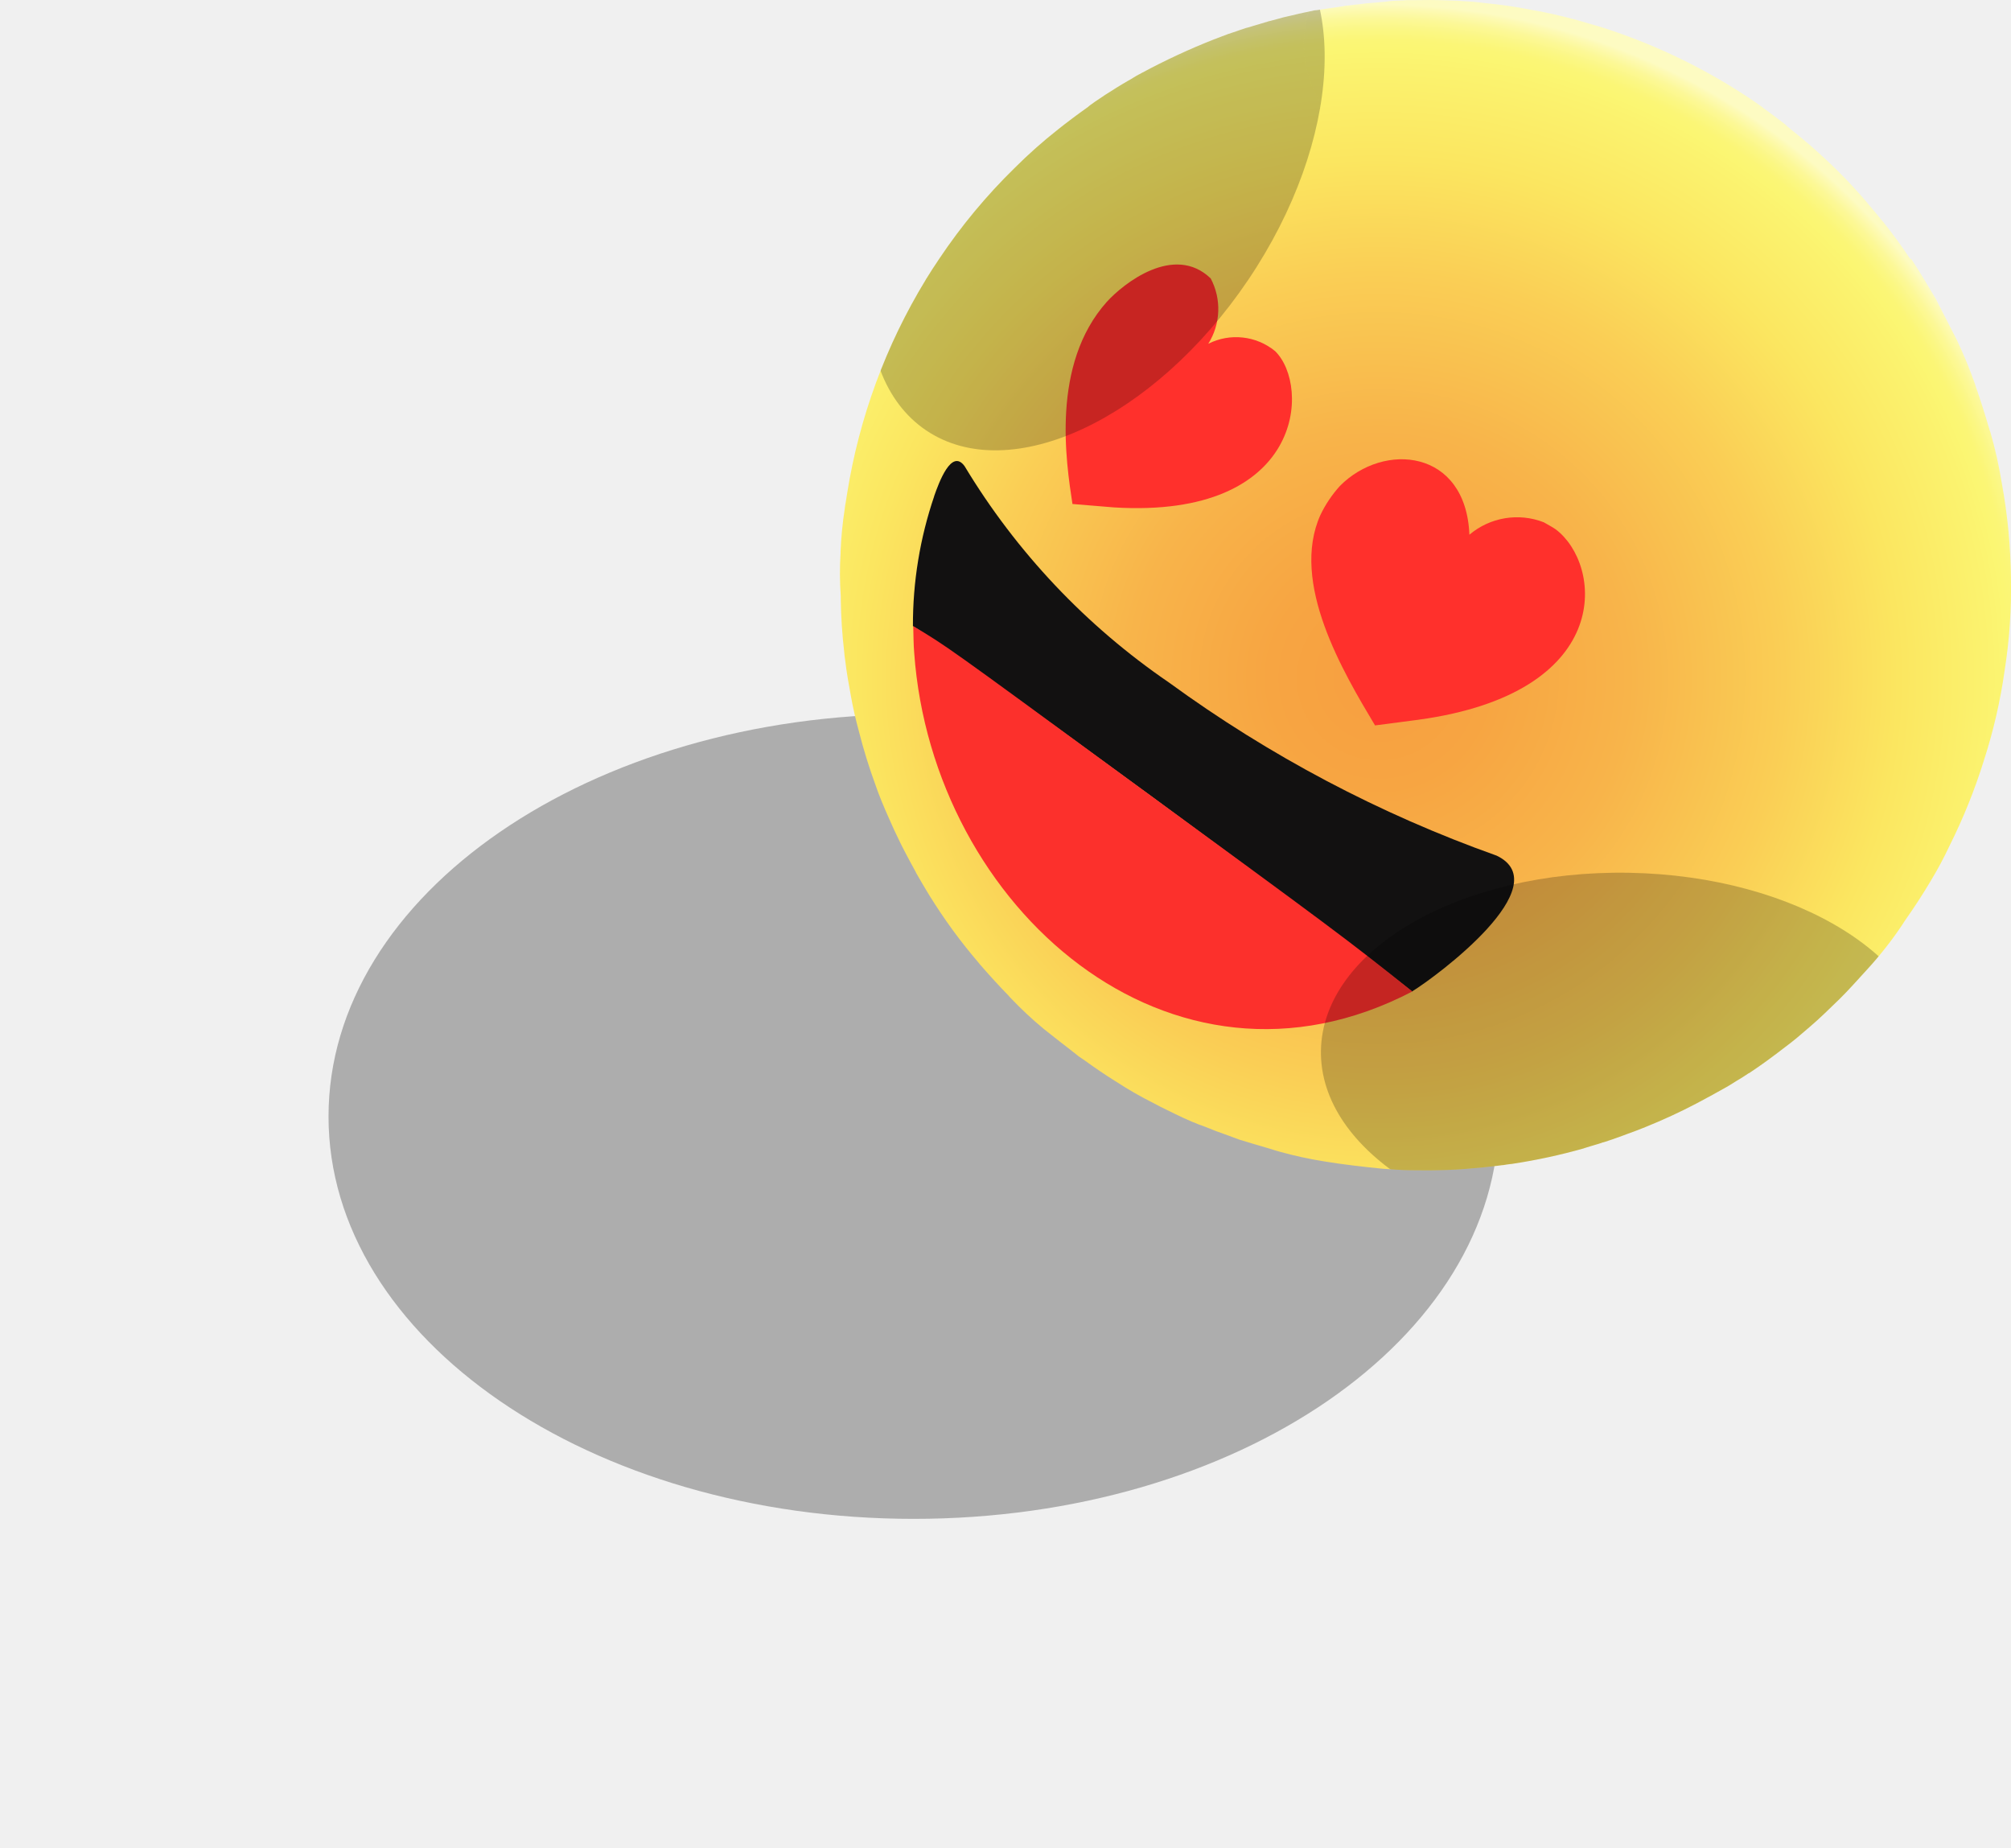
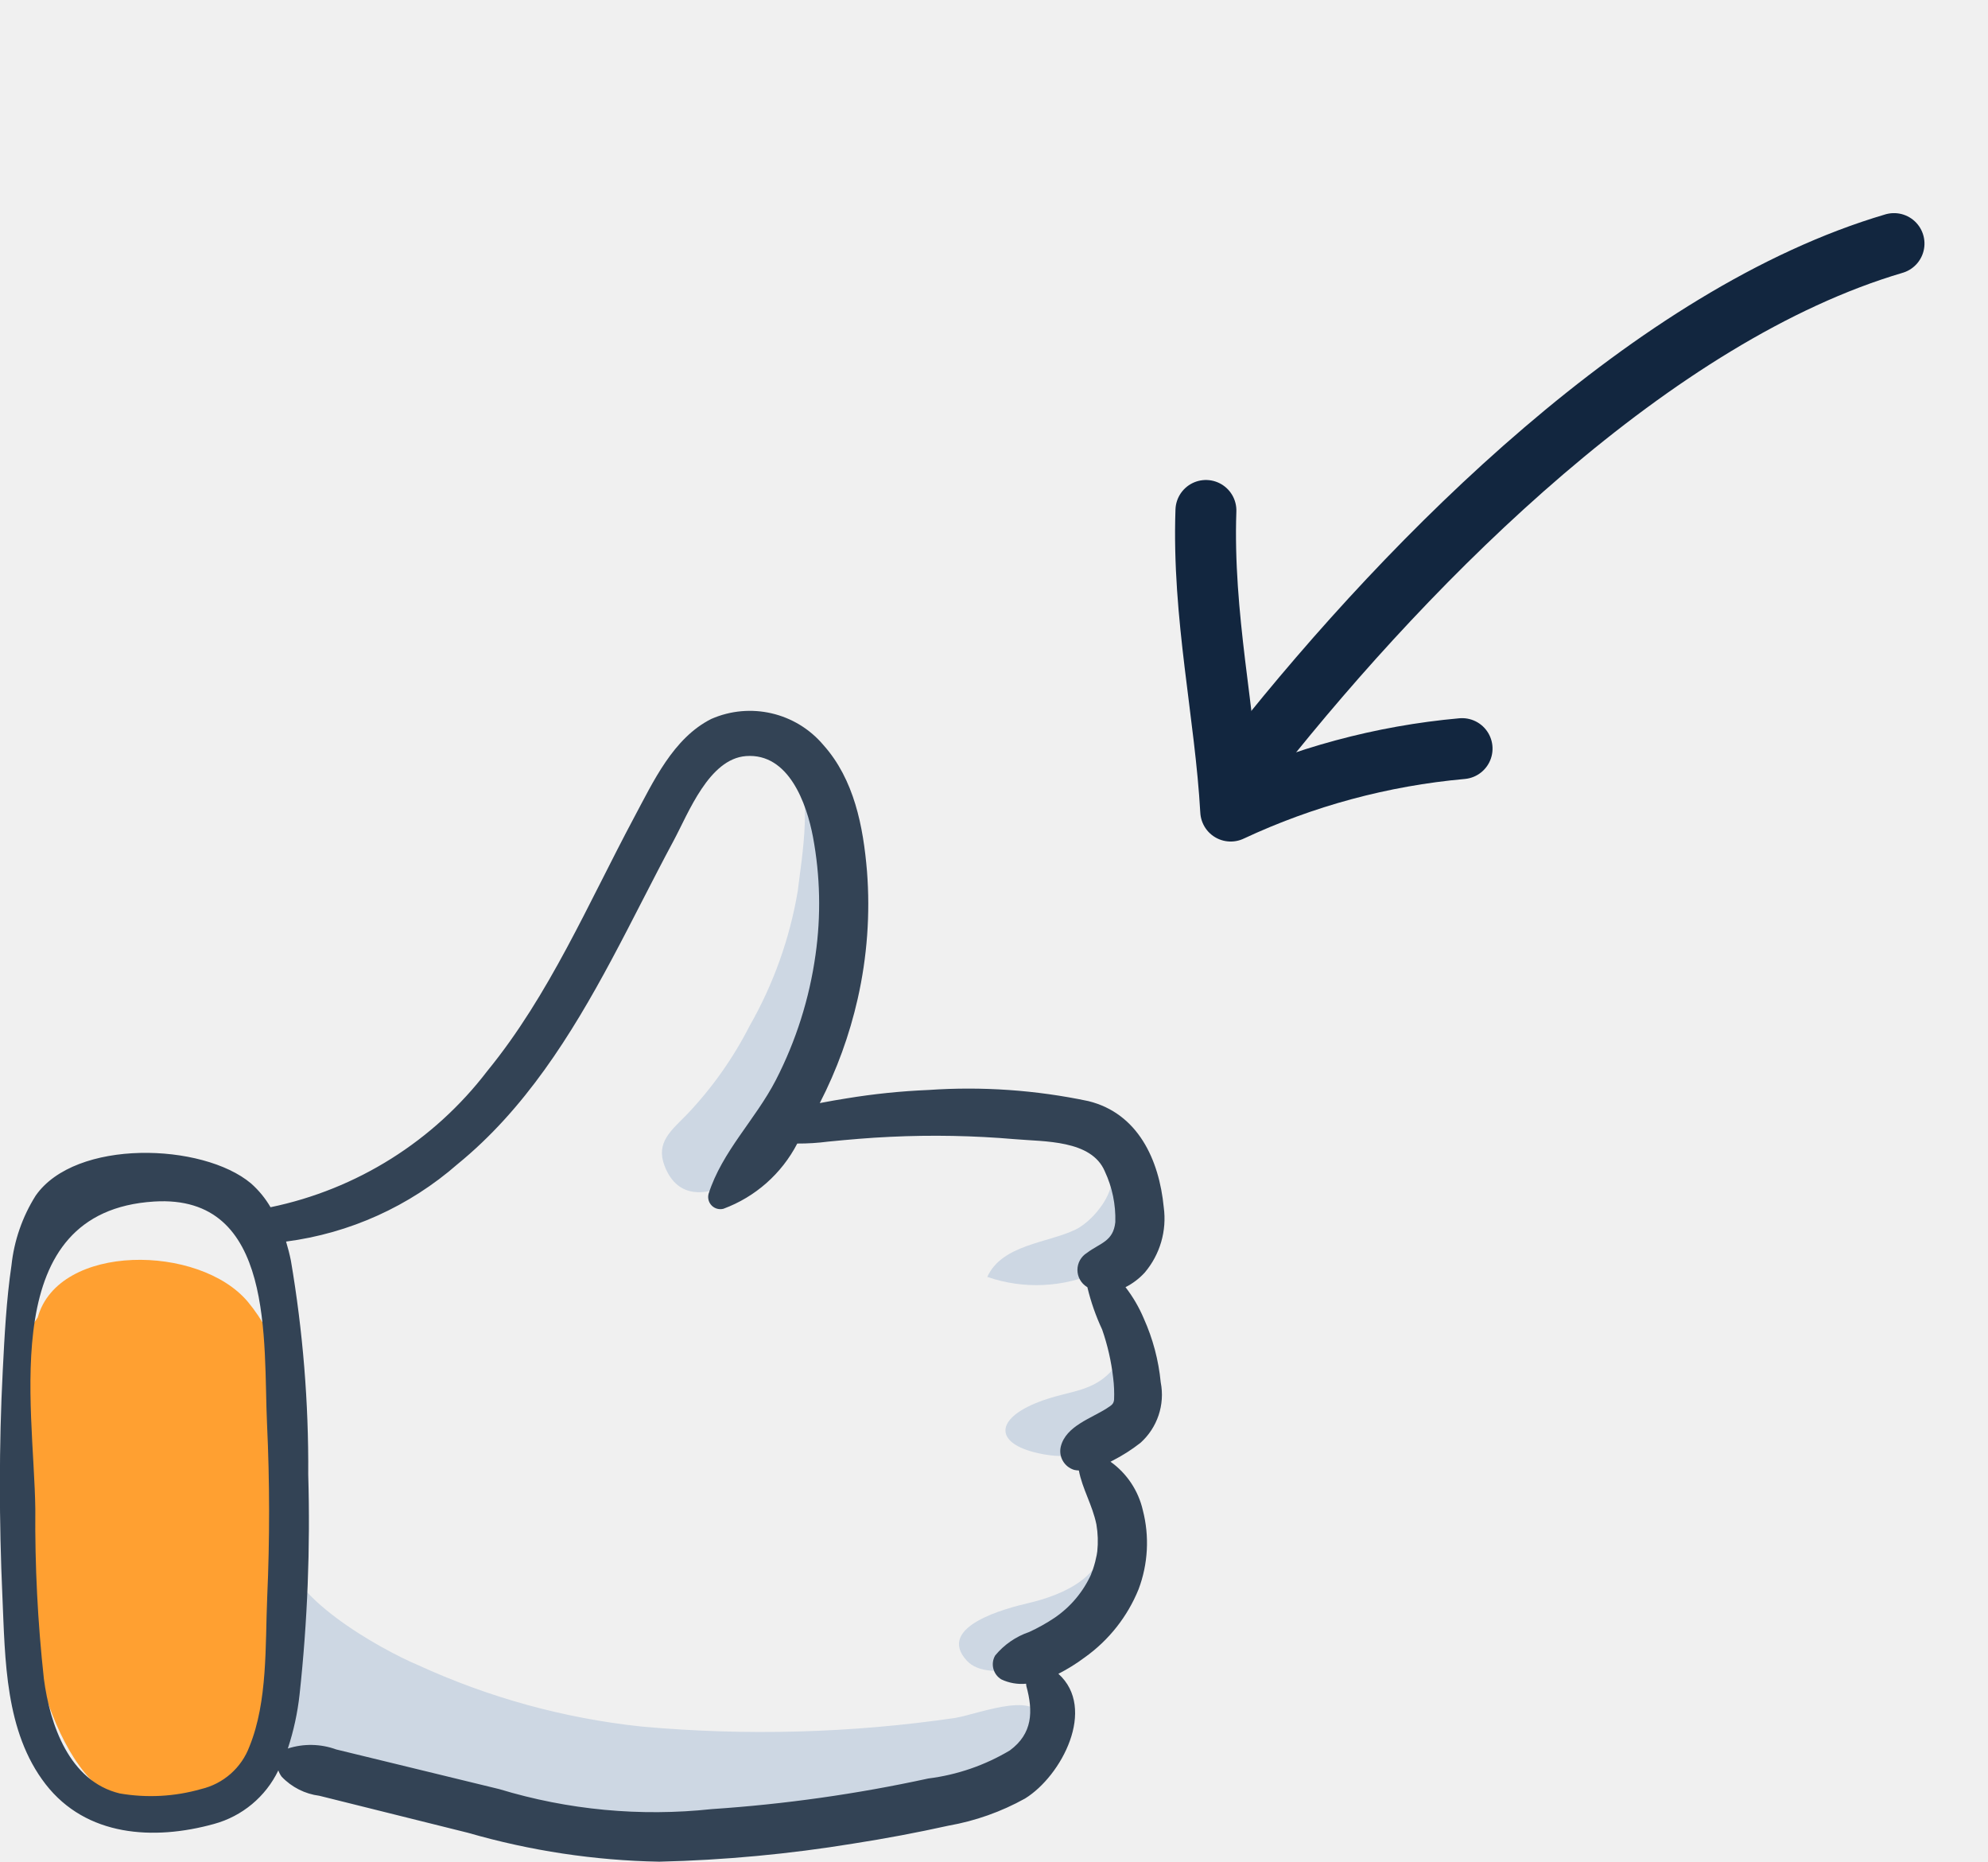
- <svg xmlns="http://www.w3.org/2000/svg" xmlns:xlink="http://www.w3.org/1999/xlink" width="82.478" height="75.758" viewBox="0 0 82.478 75.758">
+ <svg xmlns="http://www.w3.org/2000/svg" width="97.896" height="91.662" viewBox="0 0 97.896 91.662">
  <defs>
-     <radialGradient id="radial-gradient" cx="0.471" cy="0.58" r="0.575" gradientTransform="matrix(-0.999, -0.004, -0.004, 1, 0.933, 0.001)" gradientUnits="objectBoundingBox">
-       <stop offset="0" stop-color="#f79f40" />
-       <stop offset="0.163" stop-color="#f7a542" />
-       <stop offset="0.371" stop-color="#f8b44a" />
-       <stop offset="0.601" stop-color="#face55" />
-       <stop offset="0.771" stop-color="#fbe660" />
-       <stop offset="0.91" stop-color="#fbf36f" />
-       <stop offset="0.932" stop-color="#fbf672" />
-       <stop offset="0.947" stop-color="#fbf676" />
-       <stop offset="0.962" stop-color="#fbf783" />
-       <stop offset="0.978" stop-color="#fcf897" />
-       <stop offset="0.994" stop-color="#fdfab4" />
-       <stop offset="1" stop-color="#fdfbc2" />
-     </radialGradient>
    <clipPath id="clip-path">
-       <path id="Trazado_116496" data-name="Trazado 116496" d="M52.65,29.84v-.06c0-.11-.03-.77-.15-1.75-.01-.09-.02-.17-.03-.26-.02-.12-.04-.25-.06-.38a23.894,23.894,0,0,0-3.15-8.77c0-.01-.01-.01-.01-.02-.17-.29-.35-.57-.54-.85h0a23.353,23.353,0,0,0-3.06-3.74,20.449,20.449,0,0,0-1.77-1.6c-.39-.32-.78-.62-1.19-.91a.265.265,0,0,1-.06-.05l-.05-.04-.21-.15c-.26-.18-.55-.37-.86-.57h0c-.01-.01-.02-.01-.03-.02-.15-.09-.3-.19-.47-.28-.07-.04-.15-.09-.22-.13s-.12-.07-.19-.11a1.092,1.092,0,0,0-.15-.08,25.413,25.413,0,0,0-2.93-1.4c-.26-.11-.47-.18-.58-.23l-.18-.07-.18-.07c-.01,0-.02-.01-.03-.01l-.04-.01-.3-.1-.04-.01c-.01,0-.03-.01-.04-.01l-.2-.07a2.759,2.759,0,0,0-.27-.08l-.23-.07c-.04-.01-.09-.03-.13-.04-.01,0-.03-.01-.04-.01s-.03-.01-.05-.01a.636.636,0,0,1-.07-.02l-.26-.07-.22-.06c-.07-.02-.14-.03-.21-.05h-.01l-.13-.03-.25-.06-.18-.04a2.049,2.049,0,0,0-.24-.05c-.01,0-.03-.01-.04-.01-.06-.01-.12-.03-.18-.04l-.11-.02-.13-.03h-.02l-.04-.01c-.02,0-.05-.01-.07-.01a1.766,1.766,0,0,1-.2-.04.6.6,0,0,0-.12-.02h0a2.068,2.068,0,0,1-.22-.04l-.19-.03c-.03-.01-.07-.01-.11-.02a.985.985,0,0,0-.17-.02,1,1,0,0,0-.16-.02l-.27-.03-.25-.03c-.03,0-.05-.01-.08-.01h-.02a1.641,1.641,0,0,0-.23-.02l-.34-.03c-.08-.01-.16-.01-.23-.02-.09-.01-.17-.01-.26-.02s-.18-.01-.27-.02A.97.97,0,0,1,29.76,7h-.37c-.48-.01-.96-.01-1.45,0-.11,0-.21,0-.31.01s-.22.01-.32.02c-.07,0-.13.01-.19.01-.16.01-.31.02-.46.04-.05,0-.11.01-.16.01-.22.02-.43.04-.64.07-.1.01-.2.02-.3.04h-.01c-.02,0-.04.01-.06.01q-.24.03-.45.06c-.11.02-.23.04-.34.05-.26.04-.47.08-.61.11-.7.14-1.38.3-2.06.5-.41.11-.77.22-1.21.38a24.021,24.021,0,0,0-5.31,2.61h0c-.17.11-.33.22-.49.33a.265.265,0,0,0-.06.05c-.28.2-.56.4-.84.61a.423.423,0,0,1-.07.05l-.02.02-.02.02c-.01.01-.02.02-.03.02s-.02.01-.03.02c-.08.06-.15.12-.23.18-.15.12-.3.24-.44.36-.08.07-.16.13-.24.2-.16.14-.32.27-.46.4l-.02.02-.02.02c-.03.03-.07.06-.1.09-.75.69-1.21,1.19-1.24,1.22-.23.25-.46.51-.69.77-.16.19-.33.38-.5.59-.01.01-.02.03-.04.04l-.03.03c-.34.42-.69.89-1.08,1.46l-.01.01-.01.01c-.01.01-.01.02-.02.02-.18.26-.36.55-.54.86-.16.26-.32.52-.46.75l-.46.88c-.15.29-.29.56-.42.82a16.758,16.758,0,0,0-.76,1.82h0v.01c-.22.6-.42,1.23-.6,1.84l-.01.02a.037.037,0,0,1-.01.03,17.968,17.968,0,0,0-.5,2.13,23.506,23.506,0,0,0-.17,7.66,22.794,22.794,0,0,0,.82,3.68,23.944,23.944,0,0,0,1.38,3.51,15.311,15.311,0,0,0,.75,1.42c.32.56.68,1.11,1.06,1.66.04.07.09.13.13.2a16,16,0,0,0,1.39,1.8c.34.37.78.88,1.14,1.24s.83.82,1.22,1.15h0c.42.37.6.53.99.83q.72.585,1.47,1.08h.01c.16.11.32.22.49.32.19.12.38.24.55.34.09.05.22.13.36.21a.573.573,0,0,1,.07.04c.15.09.33.18.52.29.04.02.09.05.13.07a22.789,22.789,0,0,0,2.12,1c.18.07.42.17.7.28l.24.09.42.15.3.1.11.03c.01,0,.01,0,.02.01l.16.05a2.759,2.759,0,0,0,.27.08l.26.08c.01,0,.02,0,.02.01a22.1,22.1,0,0,0,2.96.66l.09.01c.08.01.17.03.27.04h.03l.23.03.53.06c.24.03.56.05.79.07s.49.03.74.04h.02c.13.01.25.01.37.01.33.01.77,0,1.1.01s.79-.03,1.13-.05c.72-.06,1.68-.17,2.39-.28a18.747,18.747,0,0,0,1.84-.38c.14-.04.28-.08.43-.12.43-.12.87-.25,1.24-.36l.43-.16c.35-.12.69-.25,1.03-.38l.17-.06c.4-.15.89-.38,1.32-.59.19-.09.37-.18.55-.28a15.71,15.71,0,0,0,1.56-.88c.02-.01.03-.02.05-.03.41-.26.82-.52,1.22-.81.09-.06.18-.12.26-.17l.44-.34c.12-.09.23-.18.35-.27l.66-.52a14.289,14.289,0,0,0,1.37-1.26l.03-.03.07-.07c.35-.35.74-.77,1.2-1.29a.138.138,0,0,0,.03-.04h0a20.958,20.958,0,0,0,2.02-2.71c.01-.01.01-.02.02-.03.19-.3.38-.61.57-.95v-.01h0c.08-.14.16-.29.24-.44.11-.2.22-.41.31-.59l.09-.18c.16-.32.31-.65.47-.99.21-.47.41-.94.56-1.36h0c.26-.7.5-1.44.71-2.23.13-.48.25-.96.33-1.41.1-.48.18-.98.25-1.5.02-.12.03-.23.05-.34.08-.69.14-1.41.16-2.14v-.13C52.68,31.04,52.68,30.45,52.65,29.84Z" transform="translate(-4.654 -6.992)" />
-     </clipPath>
-     <linearGradient id="linear-gradient" x1="-0.166" y1="-323.933" x2="-1.166" y2="-323.933" gradientUnits="objectBoundingBox">
-       <stop offset="0" stop-color="#19b79c" />
-       <stop offset="0.405" stop-color="#1dbb9e" />
-       <stop offset="0.825" stop-color="#2ac8a3" />
-       <stop offset="0.997" stop-color="#31cfa6" />
-     </linearGradient>
-     <linearGradient id="linear-gradient-2" x1="-2.106" y1="-363.238" x2="-3.08" y2="-363.238" xlink:href="#linear-gradient" />
-     <clipPath id="clip-path-2">
-       <path id="Trazado_116504" data-name="Trazado 116504" d="M4.652,29.65v-.06a15.757,15.757,0,0,1,.17-1.74,2.335,2.335,0,0,1,.04-.26c.02-.12.04-.25.06-.38a24.088,24.088,0,0,1,3.22-8.75c0-.01.01-.01.01-.02.18-.29.36-.57.55-.85h0a23.39,23.39,0,0,1,3.09-3.72,20.134,20.134,0,0,1,1.78-1.58q.585-.465,1.2-.9a.265.265,0,0,0,.06-.05l.05-.04.21-.15c.26-.18.55-.37.86-.56h0c.01-.01.02-.01.03-.02.15-.09.31-.19.47-.28a2.53,2.53,0,0,0,.22-.13c.06-.04.12-.07.19-.11.05-.03.1-.05.15-.08a27.308,27.308,0,0,1,2.95-1.37c.26-.1.47-.18.58-.22l.18-.06.18-.06c.01,0,.02-.01.03-.01l.05-.02.3-.1.04-.01c.01,0,.03-.01.04-.01l.2-.06c.08-.02.19-.06.27-.08l.23-.07a.647.647,0,0,0,.13-.04c.01,0,.03-.01.04-.01s.03-.01.05-.01a.637.637,0,0,0,.07-.02l.26-.07.22-.06c.07-.02.14-.03.21-.05h.01l.13-.03c.08-.02.18-.04.25-.06l.18-.04c.08-.02.16-.03.24-.05.01,0,.03-.01.04-.01a1.163,1.163,0,0,0,.18-.04l.11-.01.13-.02h.02l.04-.01c.02,0,.05-.01.07-.01l.2-.03c.04-.01.09-.01.13-.02h0l.22-.03.19-.03a.516.516,0,0,0,.11-.02.985.985,0,0,1,.17-.02c.06-.01.11-.01.16-.02l.27-.03.25-.03c.03,0,.05-.01.08-.01h.02c.07-.01.15-.01.23-.02l.34-.03c.08-.01.16-.01.23-.02a1.569,1.569,0,0,1,.24-.03,2.437,2.437,0,0,1,.27-.01.86.86,0,0,1,.16-.01l.15-.01h.24c.49-.01.97-.01,1.45.01.11,0,.21.01.31.01s.22.01.32.02c.07,0,.13.01.19.01.16.01.31.02.46.04.05.01.11.01.16.02.22.02.43.05.64.07.1.01.2.03.3.04h.01c.02,0,.04.01.06.01.16.02.31.05.45.07l.34.06c.26.05.47.09.6.11.69.14,1.38.31,2.06.52.41.11.76.23,1.21.39a24.178,24.178,0,0,1,5.28,2.65h0c.16.11.33.22.49.34a.265.265,0,0,1,.06.05c.28.2.56.41.83.62a.424.424,0,0,0,.07.05l.02.02.02.02.03.03c.01.01.02.01.02.02.08.06.15.12.22.18.15.12.3.24.44.36.08.07.16.14.24.2.16.14.31.28.46.41l.02.02.02.02c.03.03.07.06.1.09.75.69,1.2,1.2,1.23,1.23.23.25.46.51.68.78.16.19.32.38.49.59.01.01.02.03.04.04l.02.03c.33.42.69.89,1.07,1.47l.04.01.01.01c.01.01.01.02.02.02.17.26.36.56.54.86.16.26.31.53.45.75l.45.88c.15.29.29.56.42.82a18.431,18.431,0,0,1,.75,1.83h0v.01c.21.6.41,1.23.59,1.85l.01.02a.037.037,0,0,0,.01.03,17.59,17.59,0,0,1,.48,2.14,22.71,22.71,0,0,1,.37,3.87,21.465,21.465,0,0,1-.26,3.8,21.96,21.96,0,0,1-.85,3.68,23.286,23.286,0,0,1-1.41,3.5,15.244,15.244,0,0,1-.76,1.42c-.33.56-.69,1.11-1.07,1.65-.04.07-.09.13-.13.2a15.2,15.2,0,0,1-1.41,1.79c-.34.37-.79.88-1.15,1.23s-.84.82-1.22,1.14h0c-.43.37-.6.52-1,.82-.49.38-.98.74-1.48,1.07H41.9c-.16.11-.32.21-.49.31-.19.12-.38.24-.55.33-.09.05-.22.12-.36.2a.574.574,0,0,0-.07.04c-.15.08-.33.18-.52.28-.04.02-.09.05-.13.07a23.108,23.108,0,0,1-2.12.98c-.18.07-.42.17-.71.27l-.24.09-.42.15-.3.1-.11.03c-.01,0-.01,0-.02.01l-.16.05c-.08.02-.19.06-.27.08l-.26.08c-.01,0-.02,0-.02.01a23.962,23.962,0,0,1-2.96.64l-.09.01c-.08.01-.17.02-.27.04H31.8l-.23.03-.53.06c-.24.02-.56.05-.79.07s-.49.03-.74.04h-.02c-.13,0-.25.01-.37.01-.33.01-.77,0-1.1,0s-.79-.04-1.13-.06c-.72-.07-1.68-.18-2.39-.3a16.281,16.281,0,0,1-1.84-.4c-.14-.04-.28-.08-.43-.13-.43-.12-.87-.26-1.24-.37l-.43-.16c-.35-.12-.69-.25-1.03-.39l-.17-.06c-.4-.15-.88-.38-1.32-.6-.19-.09-.37-.18-.55-.28a15.612,15.612,0,0,1-1.55-.89.219.219,0,0,0-.05-.03c-.41-.26-.81-.53-1.21-.82-.09-.06-.17-.12-.25-.17L14,49.97c-.12-.09-.23-.18-.35-.27l-.66-.52a15.233,15.233,0,0,1-1.36-1.27l-.03-.03-.06-.07c-.34-.35-.74-.78-1.19-1.3a.138.138,0,0,1-.03-.04h0a21.889,21.889,0,0,1-2-2.73c-.01-.01-.01-.02-.02-.03-.18-.3-.37-.61-.56-.95v-.01h0c-.08-.14-.16-.29-.24-.44-.11-.21-.22-.41-.31-.59l-.09-.18c-.16-.32-.31-.65-.46-.99-.21-.47-.41-.95-.55-1.36h0a22.441,22.441,0,0,1-.69-2.23c-.13-.48-.24-.96-.32-1.41-.09-.49-.18-.98-.24-1.5-.02-.12-.03-.23-.04-.34a21.166,21.166,0,0,1-.14-2.14v-.13A13.347,13.347,0,0,1,4.652,29.65Z" transform="translate(-4.627 -6.983)" fill="url(#radial-gradient)" />
+       <rect id="Rectángulo_346374" data-name="Rectángulo 346374" width="20.178" height="45.944" transform="translate(0 0)" fill="none" stroke="#12263f" stroke-width="1" />
    </clipPath>
  </defs>
-   <g id="Grupo_157926" data-name="Grupo 157926" transform="translate(13.474)">
-     <ellipse id="Elipse_4737" data-name="Elipse 4737" cx="24" cy="16.5" rx="24" ry="16.5" transform="translate(0 29.284)" fill="#0b0b0b" opacity="0.292" style="mix-blend-mode: multiply;isolation: isolate" />
-     <path id="Trazado_116493" data-name="Trazado 116493" d="M4.652,29.65v-.06a15.757,15.757,0,0,1,.17-1.74,2.335,2.335,0,0,1,.04-.26c.02-.12.04-.25.06-.38a24.088,24.088,0,0,1,3.22-8.75c0-.01.01-.01.01-.02.18-.29.36-.57.55-.85h0a23.39,23.39,0,0,1,3.09-3.72,20.134,20.134,0,0,1,1.78-1.58q.585-.465,1.2-.9a.265.265,0,0,0,.06-.05l.05-.04.21-.15c.26-.18.55-.37.86-.56h0c.01-.01.02-.01.03-.02.15-.09.31-.19.47-.28a2.53,2.53,0,0,0,.22-.13c.06-.04.12-.07.19-.11.05-.03.1-.05.15-.08a27.308,27.308,0,0,1,2.95-1.37c.26-.1.47-.18.58-.22l.18-.06.18-.06c.01,0,.02-.01.03-.01l.05-.02.3-.1.04-.01c.01,0,.03-.01.04-.01l.2-.06c.08-.02.19-.06.27-.08l.23-.07a.647.647,0,0,0,.13-.04c.01,0,.03-.01.04-.01s.03-.01.05-.01a.637.637,0,0,0,.07-.02l.26-.07.22-.06c.07-.02.14-.03.21-.05h.01l.13-.03c.08-.02.18-.04.25-.06l.18-.04c.08-.02.16-.03.24-.05.01,0,.03-.01.04-.01a1.163,1.163,0,0,0,.18-.04l.11-.01.13-.02h.02l.04-.01c.02,0,.05-.01.07-.01l.2-.03c.04-.01.09-.01.13-.02h0l.22-.03.19-.03a.516.516,0,0,0,.11-.02.985.985,0,0,1,.17-.02c.06-.01.11-.01.16-.02l.27-.03.25-.03c.03,0,.05-.01.08-.01h.02c.07-.01.15-.01.23-.02l.34-.03c.08-.01.16-.01.23-.02a1.569,1.569,0,0,1,.24-.03,2.437,2.437,0,0,1,.27-.01.86.86,0,0,1,.16-.01l.15-.01h.24c.49-.01.97-.01,1.45.01.11,0,.21.01.31.01s.22.01.32.02c.07,0,.13.01.19.01.16.01.31.02.46.04.05.01.11.01.16.02.22.02.43.05.64.07.1.01.2.03.3.04h.01c.02,0,.04.01.06.01.16.02.31.05.45.07l.34.06c.26.05.47.09.6.11.69.14,1.38.31,2.06.52.41.11.76.23,1.21.39a24.178,24.178,0,0,1,5.28,2.65h0c.16.11.33.22.49.34a.265.265,0,0,1,.06.05c.28.2.56.41.83.62a.424.424,0,0,0,.07.05l.02.02.02.02.03.03c.01.01.02.01.02.02.08.06.15.12.22.18.15.12.3.24.44.36.08.07.16.14.24.2.16.14.31.28.46.41l.02.02.02.02c.03.03.07.06.1.09.75.69,1.2,1.2,1.23,1.23.23.25.46.51.68.78.16.19.32.38.49.59.01.01.02.03.04.04l.02.03c.33.42.69.89,1.07,1.47l.04.01.01.01c.01.01.01.02.02.02.17.26.36.56.54.86.16.26.31.53.45.75l.45.88c.15.29.29.56.42.82a18.431,18.431,0,0,1,.75,1.83h0v.01c.21.6.41,1.23.59,1.85l.01.02a.037.037,0,0,0,.01.03,17.59,17.59,0,0,1,.48,2.14,22.71,22.71,0,0,1,.37,3.87,21.465,21.465,0,0,1-.26,3.8,21.96,21.96,0,0,1-.85,3.68,23.286,23.286,0,0,1-1.41,3.5,15.244,15.244,0,0,1-.76,1.42c-.33.56-.69,1.11-1.07,1.65-.04.07-.09.13-.13.2a15.2,15.2,0,0,1-1.41,1.79c-.34.37-.79.88-1.15,1.23s-.84.82-1.22,1.14h0c-.43.37-.6.52-1,.82-.49.38-.98.74-1.48,1.07H41.9c-.16.11-.32.21-.49.31-.19.12-.38.24-.55.33-.09.05-.22.12-.36.2a.574.574,0,0,0-.07.04c-.15.08-.33.18-.52.28-.04.02-.09.05-.13.07a23.108,23.108,0,0,1-2.12.98c-.18.07-.42.17-.71.27l-.24.09-.42.15-.3.1-.11.03c-.01,0-.01,0-.02.01l-.16.05c-.08.02-.19.06-.27.08l-.26.08c-.01,0-.02,0-.02.01a23.962,23.962,0,0,1-2.96.64l-.09.01c-.08.01-.17.02-.27.04H31.8l-.23.03-.53.06c-.24.02-.56.05-.79.07s-.49.03-.74.04h-.02c-.13,0-.25.01-.37.01-.33.01-.77,0-1.1,0s-.79-.04-1.13-.06c-.72-.07-1.68-.18-2.39-.3a16.281,16.281,0,0,1-1.84-.4c-.14-.04-.28-.08-.43-.13-.43-.12-.87-.26-1.24-.37l-.43-.16c-.35-.12-.69-.25-1.03-.39l-.17-.06c-.4-.15-.88-.38-1.32-.6-.19-.09-.37-.18-.55-.28a15.612,15.612,0,0,1-1.55-.89.219.219,0,0,0-.05-.03c-.41-.26-.81-.53-1.21-.82-.09-.06-.17-.12-.25-.17L14,49.97c-.12-.09-.23-.18-.35-.27l-.66-.52a15.233,15.233,0,0,1-1.36-1.27l-.03-.03-.06-.07c-.34-.35-.74-.78-1.19-1.3a.138.138,0,0,1-.03-.04h0a21.889,21.889,0,0,1-2-2.73c-.01-.01-.01-.02-.02-.03-.18-.3-.37-.61-.56-.95v-.01h0c-.08-.14-.16-.29-.24-.44-.11-.21-.22-.41-.31-.59l-.09-.18c-.16-.32-.31-.65-.46-.99-.21-.47-.41-.95-.55-1.36h0a22.441,22.441,0,0,1-.69-2.23c-.13-.48-.24-.96-.32-1.41-.09-.49-.18-.98-.24-1.5-.02-.12-.03-.23-.04-.34a21.166,21.166,0,0,1-.14-2.14v-.13A13.347,13.347,0,0,1,4.652,29.65Z" transform="translate(16.349 -6.983)" fill="url(#radial-gradient)" />
-     <g id="Grupo_86225" data-name="Grupo 86225" transform="translate(20.955 0.009)" clip-path="url(#clip-path)">
-       <path id="Trazado_116494" data-name="Trazado 116494" d="M50.67,21.64a4.37,4.37,0,0,1,.18-.46C50.8,21.33,50.74,21.48,50.67,21.64Z" transform="translate(-48.844 -6.992)" fill="url(#linear-gradient)" />
-       <path id="Trazado_116495" data-name="Trazado 116495" d="M4.7,34.92c.03-.14.05-.28.08-.41C4.75,34.65,4.73,34.79,4.7,34.92Z" transform="translate(43.196 -6.992)" fill="url(#linear-gradient-2)" />
+   <g id="Grupo_1013470" data-name="Grupo 1013470" transform="translate(-790 -314.113)">
+     <g id="Grupo_1012195" data-name="Grupo 1012195" transform="translate(407.958 211.971)">
+       <path id="Trazado_730561" data-name="Trazado 730561" d="M383.951,178.734c1.023-3.681,7.972-3.61,10.348-.769,2.878,3.441,2.526,9.182,2.042,13.44-.356,3.13-.656,9.149-3.943,10.778-6.013,2.981-8.078-3.881-9-8.448C382.163,187.56,381.287,182.414,383.951,178.734Z" transform="translate(-0.051 -11.731)" fill="#ffa031" />
+       <path id="Trazado_730562" data-name="Trazado 730562" d="M435.205,140.6c1.066,1.495.451,4.8.253,6.477a20.1,20.1,0,0,1-2.365,6.622,18.551,18.551,0,0,1-3.086,4.362c-.767.788-1.55,1.371-1.107,2.53,1.118,2.926,4.779.231,5.771-1.352,1.685-2.686,2.512-6.439,2.931-9.487.34-2.47.347-7.346-2.071-8.758C435.615,140.743,435.784,140.7,435.205,140.6Z" transform="translate(-14.134 -1.056)" fill="#cdd7e3" />
+       <path id="Trazado_730563" data-name="Trazado 730563" d="M457.359,168.66c1.346.956-.186,3.027-1.267,3.555-1.367.667-3.629.735-4.351,2.334a7.39,7.39,0,0,0,5.474-.257C459.828,172.957,458.757,171.242,457.359,168.66Z" transform="translate(-21.081 -9.542)" fill="#cdd7e3" />
+       <path id="Trazado_730564" data-name="Trazado 730564" d="M458.732,182.79c-1.124,1.848-2.457,1.514-4.224,2.249-1.957.813-1.966,1.911-.11,2.405,1.339.356,3.041.337,4.016-.884C459.338,185.406,458.725,183.563,458.732,182.79Z" transform="translate(-21.469 -13.816)" fill="#cdd7e3" />
+       <path id="Trazado_730565" data-name="Trazado 730565" d="M456.894,194.9c.274,2.284-1.982,3.234-3.77,3.653-.99.232-4.559,1.136-2.99,2.833,1.075,1.164,4.423.039,5.387-.815C457.118,199.156,456.5,197.489,456.894,194.9Z" transform="translate(-20.476 -17.479)" fill="#cdd7e3" />
+       <path id="Trazado_730566" data-name="Trazado 730566" d="M401.7,196.112c-.347,2.31,4.644,5.084,6.468,5.847a35.235,35.235,0,0,0,10.994,3.027,65.647,65.647,0,0,0,15.481-.425c1.26-.224,4.32-1.492,4.268.38-.082,2.966-4.488,3.885-6.626,4.354a46.385,46.385,0,0,1-21.491-.579c-2.118-.589-4.351-.629-6.419-1.3-1.13-.369-3.118-.315-3.773-1.45s.391-2.879.5-4.118c.109-1.2.6-2.606.6-3.62" transform="translate(-5.548 -17.845)" fill="#cdd7e3" />
+       <path id="Trazado_730567" data-name="Trazado 730567" d="M438.2,173.178a3.178,3.178,0,0,0,1-2.981,10.011,10.011,0,0,0-.834-3.143,6.946,6.946,0,0,0-.9-1.542,3.307,3.307,0,0,0,.946-.718,4.109,4.109,0,0,0,.937-3.216c-.226-2.342-1.27-4.625-3.712-5.227a28.631,28.631,0,0,0-7.879-.547,33.285,33.285,0,0,0-4.025.413c-.4.066-.86.139-1.322.232a21.692,21.692,0,0,0,1.867-5.135,21.044,21.044,0,0,0,.458-6.276c-.183-2.2-.631-4.526-2.15-6.22a4.736,4.736,0,0,0-5.518-1.281c-1.876.942-2.856,3.089-3.8,4.849-2.254,4.221-4.175,8.748-7.227,12.48a18.027,18.027,0,0,1-10.677,6.71,4.745,4.745,0,0,0-.961-1.172c-2.377-2-8.653-2.206-10.607.605a8.042,8.042,0,0,0-1.189,3.426c-.253,1.715-.342,3.474-.43,5.2-.189,3.691-.181,7.4-.017,11.089.138,3.126.12,6.668,2.13,9.261,2,2.575,5.32,2.778,8.29,1.954a4.962,4.962,0,0,0,3.168-2.637,1.146,1.146,0,0,0,.163.309,3.1,3.1,0,0,0,1.86.941l2.614.651,4.706,1.172a36.284,36.284,0,0,0,9.415,1.421,69.418,69.418,0,0,0,9.562-.892q2.354-.366,4.681-.881a12.052,12.052,0,0,0,3.769-1.336c1.8-1.11,3.543-4.428,1.643-6.141a8.9,8.9,0,0,0,1.3-.809,7.645,7.645,0,0,0,2.649-3.354,6.46,6.46,0,0,0,.208-3.894,4.039,4.039,0,0,0-1.591-2.384l.1-.052A8.509,8.509,0,0,0,438.2,173.178Zm-43,7.6c-.1,2.347.031,5.121-.872,7.342a3.361,3.361,0,0,1-2.379,2.1,9,9,0,0,1-4.013.216c-2.485-.6-3.436-3.39-3.732-5.636a71.079,71.079,0,0,1-.423-8.363c-.066-5.2-1.925-14.653,5.847-15.141,5.972-.375,5.376,6.9,5.563,10.937Q395.391,176.5,395.2,180.774Zm41.361-9.311c-.783.506-2.022.88-2.279,1.881a.965.965,0,0,0,.66,1.161,1.2,1.2,0,0,0,.227.027c.171.91.666,1.692.864,2.658a4.875,4.875,0,0,1,.043,1.325c-.006.03-.023.151-.029.182-.022.111-.046.22-.074.33-.034.13-.073.261-.116.389,0-.008-.136.345-.075.208a5.17,5.17,0,0,1-1.8,2.155,8.947,8.947,0,0,1-1.258.705,3.727,3.727,0,0,0-1.677,1.158.865.865,0,0,0,.309,1.178,2.345,2.345,0,0,0,1.214.211.654.654,0,0,0,.013.115c.34,1.241.315,2.337-.812,3.168a10.34,10.34,0,0,1-4.019,1.383,72.9,72.9,0,0,1-10.665,1.507,26.317,26.317,0,0,1-10.458-.984l-5.236-1.274-2.793-.679a3.671,3.671,0,0,0-2.384-.046,13.02,13.02,0,0,0,.579-2.669,78.84,78.84,0,0,0,.425-10.828,60.213,60.213,0,0,0-.854-10.527c-.063-.311-.144-.624-.237-.934a15.956,15.956,0,0,0,8.447-3.814c3.3-2.688,5.588-6.341,7.577-10.053,1.044-1.948,2.019-3.931,3.065-5.878.731-1.362,1.737-4.019,3.559-4.157,2.111-.158,2.989,2.347,3.3,3.987a17.891,17.891,0,0,1,.125,5.792,19.326,19.326,0,0,1-1.957,6.176c-1.006,1.945-2.646,3.507-3.311,5.6a.6.6,0,0,0,.732.732,6.72,6.72,0,0,0,3.636-3.211,11.337,11.337,0,0,0,1.521-.095c1.016-.1,2.037-.19,3.057-.236a45.949,45.949,0,0,1,6.151.117c1.429.125,3.758.026,4.416,1.583a5.505,5.505,0,0,1,.517,2.5c-.1.956-.744,1.022-1.4,1.516a.984.984,0,0,0,0,1.673c.008,0,.015.006.023.012a10.933,10.933,0,0,0,.729,2.088,11.063,11.063,0,0,1,.542,2.376,6.434,6.434,0,0,1,.045,1.076C436.881,171.267,436.774,171.328,436.563,171.464Z" fill="#334355" />
    </g>
-     <path id="Trazado_116497" data-name="Trazado 116497" d="M25.873,27.33A16.375,16.375,0,0,0,25,32.66c2.26,1.39,16.97,12.2,20.47,14.98,1.03-.63,6.02-4.35,3.47-5.57a52.925,52.925,0,0,1-13.44-7.1,28.664,28.664,0,0,1-8.38-8.87c-.54-.75-1.06.69-1.25,1.23" transform="translate(-1.032 -6.983)" fill="#121111" />
-     <path id="Trazado_116499" data-name="Trazado 116499" d="M29.22,33.76c.75,10.43,10.52,19.05,20.43,13.88-2.65-2.12-3.33-2.62-11.66-8.71-7.45-5.46-7.45-5.46-8.81-6.27.01.33.01.77.04,1.1" transform="translate(-5.199 -6.983)" fill="#fc302c" />
-     <g id="Grupo_86231" data-name="Grupo 86231" transform="translate(40.307 18.833)">
-       <path id="Trazado_116501" data-name="Trazado 116501" d="M22.473,28.1c-1.25,2.78.93,6.44,2.24,8.63.65-.09,1.52-.19,2.17-.29,7.67-1.22,7.14-6.32,5.24-7.75-.14-.1-.34-.2-.49-.29a3.024,3.024,0,0,0-3.05.51c-.14-3.51-3.51-3.82-5.31-2a4.969,4.969,0,0,0-.8,1.19" transform="translate(-22.099 -25.816)" fill="#ff302c" />
-     </g>
-     <g id="Grupo_86232" data-name="Grupo 86232" transform="translate(30.232 10.846)">
-       <path id="Trazado_116503" data-name="Trazado 116503" d="M35.806,19.36c-2.3,2.57-1.67,6.58-1.41,8.29.51.04,1.19.1,1.7.14,7.78.48,8.08-4.98,6.61-6.41a2.529,2.529,0,0,0-2.74-.3,2.679,2.679,0,0,0,.1-2.68c-1.5-1.44-3.58.21-4.26.96" transform="translate(-34.117 -17.829)" fill="#ff302c" />
-     </g>
-     <g id="Enmascarar_grupo_59" data-name="Enmascarar grupo 59" transform="translate(20.976 0)" clip-path="url(#clip-path-2)">
-       <g id="Grupo_86233" data-name="Grupo 86233" transform="translate(-2.683 -7.272)" opacity="0.561" style="mix-blend-mode: multiply;isolation: isolate">
-         <g id="Grupo_86230" data-name="Grupo 86230" transform="translate(0)">
-           <ellipse id="Elipse_4734" data-name="Elipse 4734" cx="12.5" cy="7.5" rx="12.5" ry="7.5" transform="translate(21.707 1.557)" fill="#fff" opacity="0.743" />
-           <ellipse id="Elipse_4735" data-name="Elipse 4735" cx="12.5" cy="7.5" rx="12.5" ry="7.5" transform="translate(26.415 8.388) rotate(124)" opacity="0.387" />
-           <ellipse id="Elipse_4736" data-name="Elipse 4736" cx="12.5" cy="7.5" rx="12.5" ry="7.5" transform="matrix(-1, -0.017, 0.017, -1, 47.282, 58.274)" opacity="0.387" />
-         </g>
+     <g id="Grupo_1002316" data-name="Grupo 1002316" transform="translate(874.135 314.112) rotate(47)">
+       <g id="Grupo_1002212" data-name="Grupo 1002212" clip-path="url(#clip-path)">
+         <path id="Trazado_707910" data-name="Trazado 707910" d="M15,1.5C9.476,12.543,10.089,29.267,11.93,41.536" fill="none" stroke="#12263f" stroke-linecap="round" stroke-linejoin="round" stroke-width="3" />
+         <path id="Trazado_707911" data-name="Trazado 707911" d="M1.5,35.242c3.681,3.681,7.976,6.135,11.656,9.2a34.1,34.1,0,0,1,5.522-10.429" fill="none" stroke="#12263f" stroke-linecap="round" stroke-linejoin="round" stroke-width="3" />
      </g>
    </g>
  </g>
</svg>
